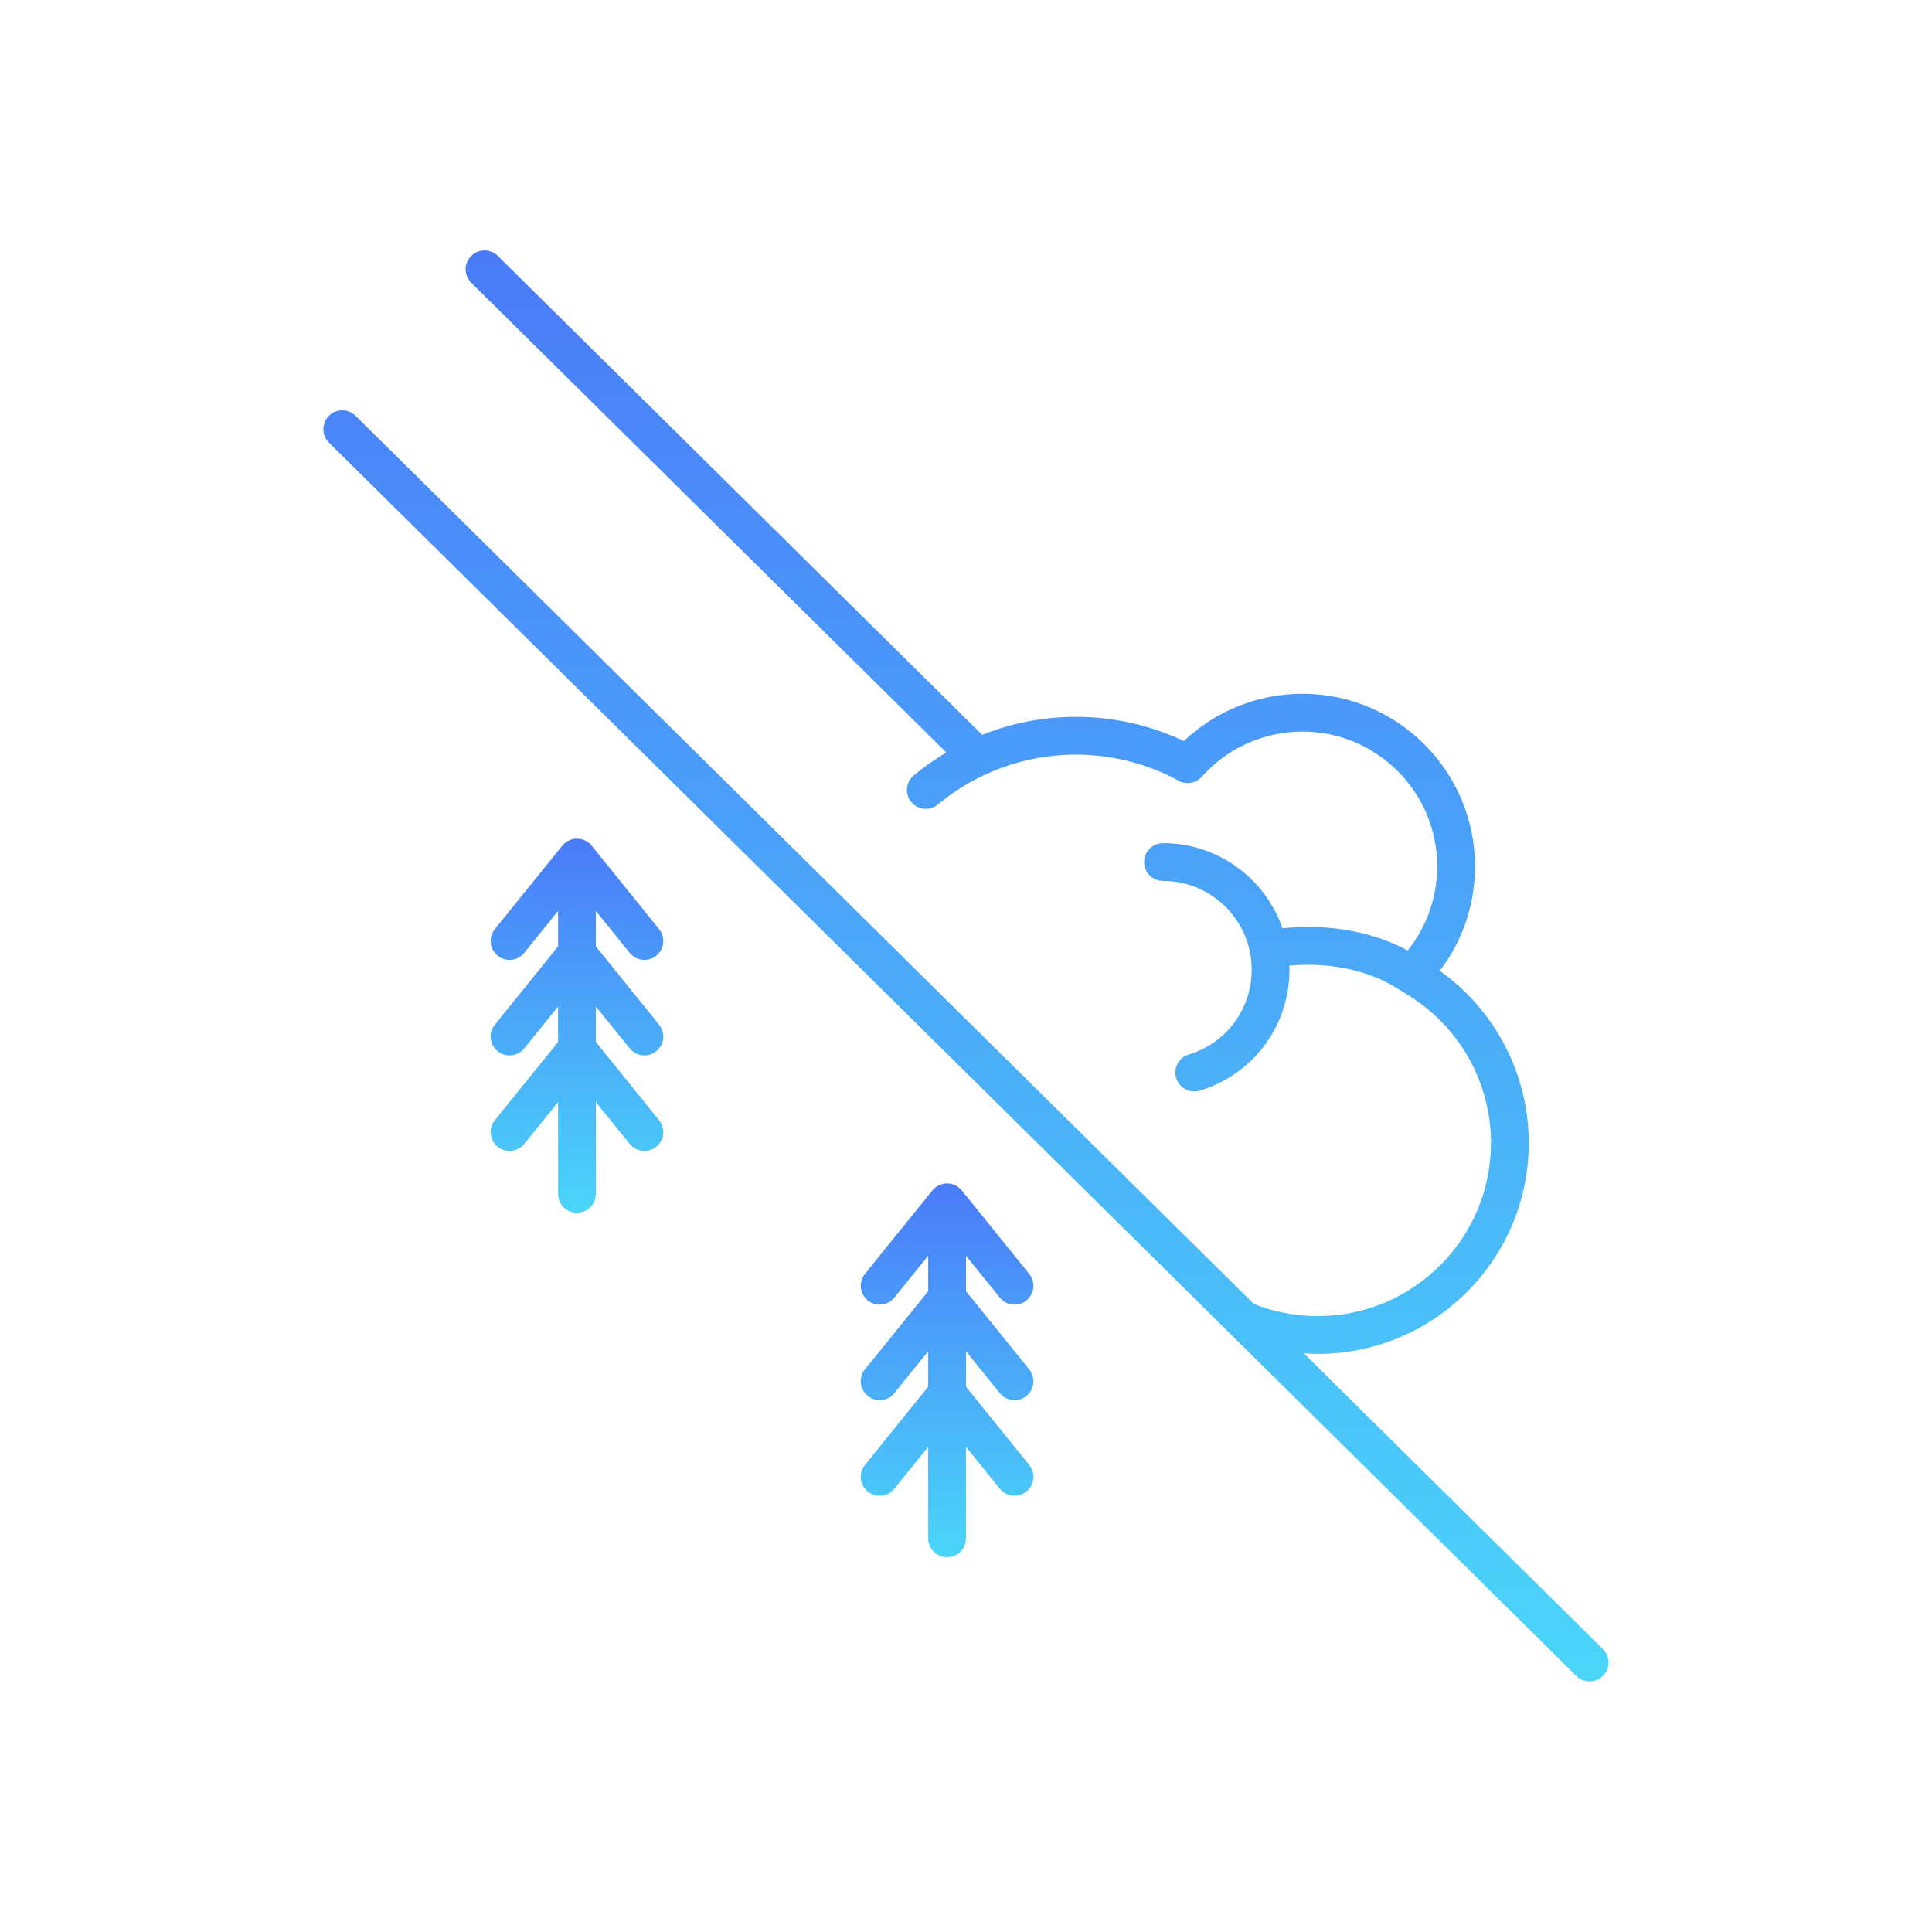
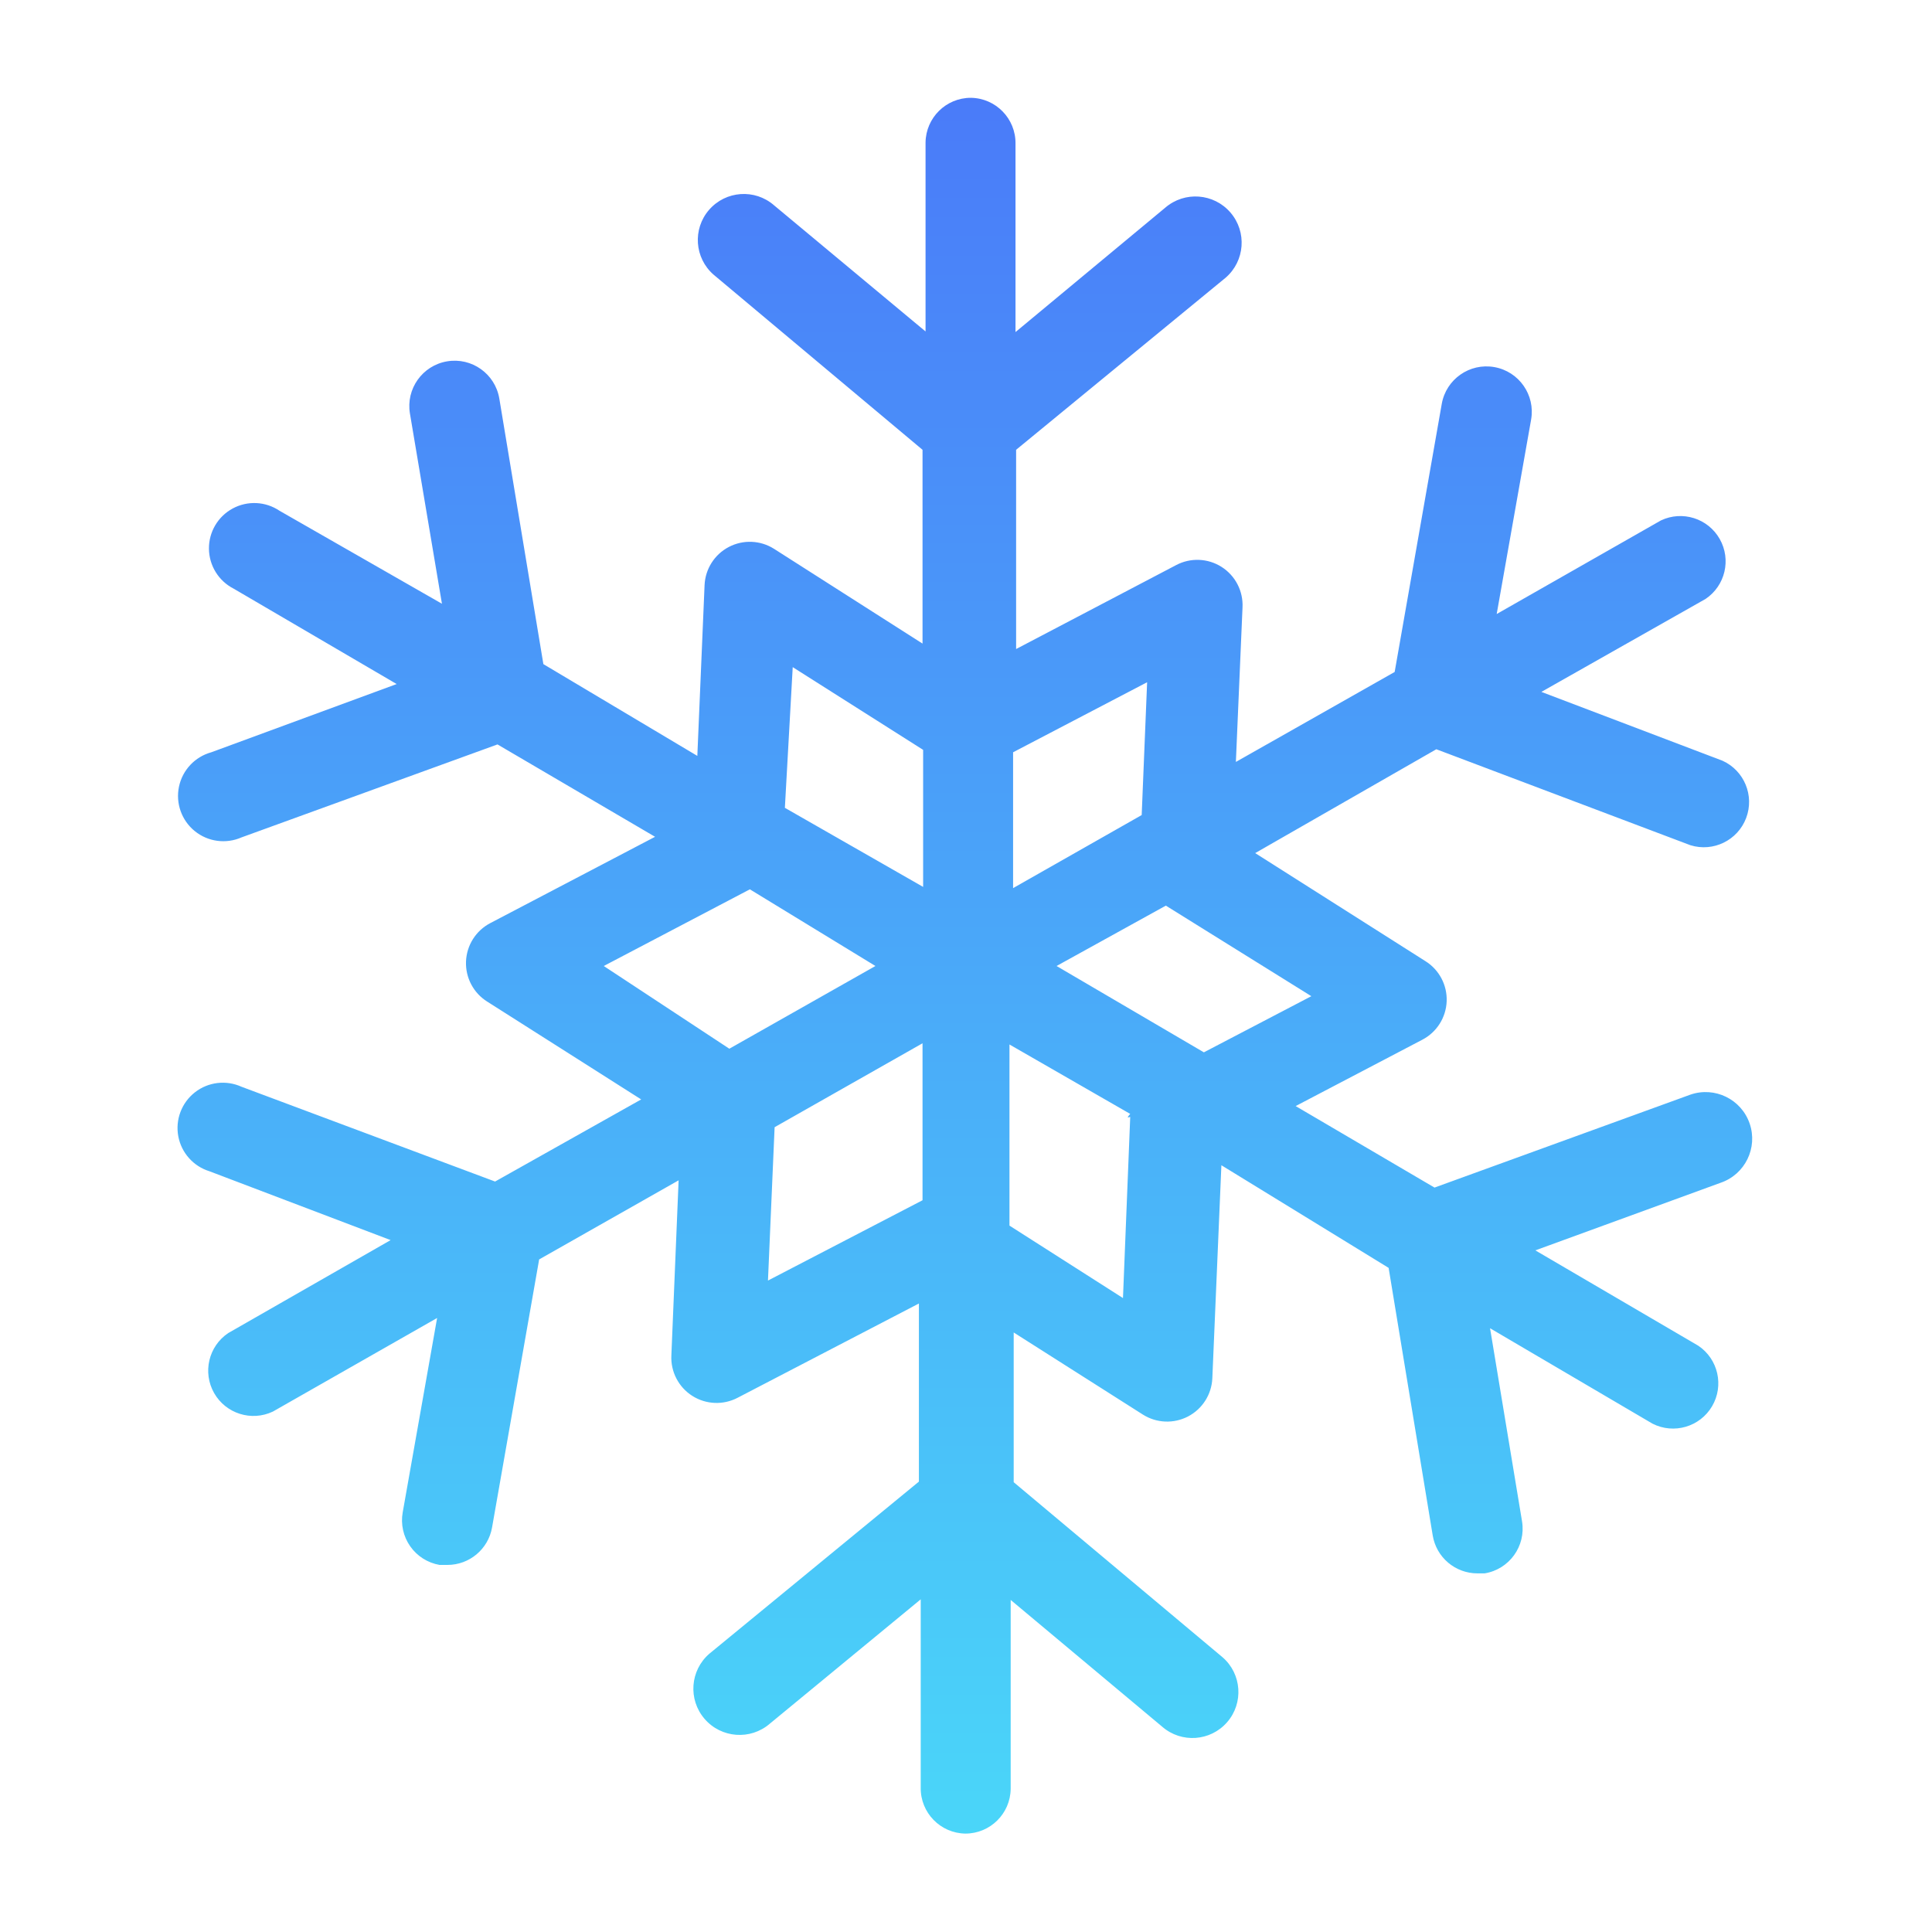
- <svg xmlns="http://www.w3.org/2000/svg" version="1.1" width="1080" height="1080" viewBox="0 0 1080 1080" xml:space="preserve">
+ <svg xmlns="http://www.w3.org/2000/svg" viewBox="0 0 32 32" x="0px" y="0px">
  <defs>
    <linearGradient id="gradient" x1="0" x2="0" y1="0" y2="1">
      <stop offset="0%" stop-color="#4A7BF9" />
      <stop offset="100%" stop-color="#4AD6F9" />
    </linearGradient>
  </defs>
-   <g transform="matrix(1 0 0 1 540 540)" fill="url(#gradient)">
-     <g style="" vector-effect="non-scaling-stroke">
-       <g transform="matrix(1.76 0 0 1.76 -217.47 33.4)">
-         <path style="stroke: none; stroke-width: 1; stroke-dasharray: none; stroke-linecap: butt; stroke-dashoffset: 0; stroke-linejoin: miter; stroke-miterlimit: 4;  fill-rule: nonzero; opacity: 1;" vector-effect="non-scaling-stroke" transform=" translate(-103.7, -246.23)" d="M 120.451 223.086 C 122.533 225.662 126.31 226.065 128.889 223.981 C 131.466 221.898 131.867 218.121 129.784 215.543 L 108.366 189.04 C 107.227 187.631 105.512 186.811 103.699 186.811 C 101.886 186.811 100.172 187.63 99.032 189.04 L 77.614 215.543 C 75.531 218.121 75.932 221.898 78.509 223.981 C 79.619 224.878 80.952 225.314 82.277 225.314 C 84.027 225.314 85.762 224.552 86.947 223.085 L 97.698 209.781 L 97.698 221.036 L 77.615 245.89 C 75.532 248.468 75.933 252.245 78.51 254.328 C 79.62 255.225 80.953 255.661 82.278 255.661 C 84.028 255.661 85.763 254.899 86.948 253.432 L 97.699 240.128 L 97.699 251.383 L 77.615 276.236 C 75.532 278.814 75.933 282.591 78.51 284.674 C 79.62 285.571 80.953 286.007 82.278 286.007 C 84.028 286.007 85.763 285.245 86.948 283.778 L 97.699 270.474 L 97.699 299.647 C 97.699 302.96 100.385 305.647 103.699 305.647 C 107.013 305.647 109.699 302.96 109.699 299.647 L 109.699 270.473 L 120.451 283.777 C 122.533 286.353 126.31 286.756 128.889 284.672 C 131.466 282.589 131.867 278.812 129.784 276.234 L 109.699 251.381 L 109.699 240.126 L 120.451 253.43 C 122.533 256.006 126.31 256.409 128.889 254.325 C 131.466 252.242 131.867 248.465 129.784 245.887 L 109.699 221.034 L 109.699 209.779 L 120.451 223.086 z" stroke-linecap="round" />
-       </g>
-       <g transform="matrix(1.76 0 0 1.76 -0.03 -0.04)">
-         <path style="stroke: none; stroke-width: 1; stroke-dasharray: none; stroke-linecap: butt; stroke-dashoffset: 0; stroke-linejoin: miter; stroke-miterlimit: 4;  fill-rule: nonzero; opacity: 1;" vector-effect="non-scaling-stroke" transform=" translate(-227.25, -227.25)" d="M 429.564 444.234 L 334.575 350.318 C 336.043 350.413 337.516 350.478 338.999 350.478 C 375.948 350.478 406.008 320.418 406.008 283.469 C 406.008 261.633 395.34 241.291 377.747 228.804 C 384.999 219.31 388.926 207.763 388.926 195.616 C 388.926 165.395 364.339 140.809 334.118 140.809 C 320.072 140.809 306.592 146.227 296.461 155.812 C 285.787 150.775 274.011 148.13 262.129 148.13 C 251.888 148.13 241.802 150.109 232.407 153.843 L 78.556 1.733 C 76.2 -0.596 72.401 -0.576 70.071 1.781 C 67.741 4.137 67.763 7.936 70.119 10.266 L 221.012 159.454 C 217.393 161.605 213.925 164.03 210.664 166.748 C 208.119 168.87 207.775 172.653 209.896 175.199 C 212.018 177.744 215.802 178.089 218.347 175.967 C 230.599 165.756 246.148 160.132 262.129 160.132 C 273.551 160.132 284.854 163.001 294.814 168.43 C 297.262 169.765 300.311 169.235 302.166 167.152 C 310.282 158.038 321.929 152.811 334.119 152.811 C 357.723 152.811 376.927 172.014 376.927 195.618 C 376.927 205.461 373.619 214.792 367.542 222.36 C 360.808 218.678 347.25 213.314 327.795 215.31 C 322.349 199.583 307.398 188.255 289.842 188.255 C 286.529 188.255 283.842 190.942 283.842 194.255 C 283.842 197.568 286.529 200.255 289.842 200.255 C 305.369 200.255 318.002 212.888 318.002 228.415 C 318.002 240.921 309.977 251.754 298.032 255.373 C 294.86 256.333 293.068 259.683 294.029 262.854 C 294.814 265.446 297.194 267.116 299.769 267.116 C 300.345 267.116 300.931 267.033 301.51 266.857 C 318.552 261.695 330.001 246.246 330.001 228.415 C 330.001 227.992 329.982 227.574 329.969 227.154 C 343.868 225.906 354.053 229.228 359.745 231.901 C 363.16 233.505 368.086 236.764 369.207 237.502 C 384.601 247.635 394.008 264.894 394.008 283.47 C 394.008 313.802 369.331 338.479 338.999 338.479 C 331.966 338.479 325.133 337.175 318.684 334.607 L 33.373 52.52 C 31.017 50.19 27.217 50.211 24.888 52.568 C 22.558 54.924 22.58 58.723 24.936 61.053 L 421.126 452.767 C 422.296 453.923 423.82 454.5 425.345 454.5 C 426.892 454.5 428.438 453.905 429.612 452.718 C 431.942 450.363 431.921 446.564 429.564 444.234 z" stroke-linecap="round" />
-       </g>
-       <g transform="matrix(1.76 0 0 1.76 -10.57 226.04)">
-         <path style="stroke: none; stroke-width: 1; stroke-dasharray: none; stroke-linecap: butt; stroke-dashoffset: 0; stroke-linejoin: miter; stroke-miterlimit: 4;  fill-rule: nonzero; opacity: 1;" vector-effect="non-scaling-stroke" transform=" translate(-221.25, -355.68)" d="M 237.998 332.581 C 239.185 334.048 240.919 334.81 242.669 334.81 C 243.993 334.81 245.326 334.374 246.437 333.477 C 249.014 331.394 249.415 327.617 247.333 325.039 L 225.915 298.536 C 224.776 297.127 223.061 296.307 221.248 296.307 C 219.435 296.307 217.721 297.126 216.581 298.536 L 195.163 325.039 C 193.08 327.617 193.481 331.394 196.058 333.477 C 198.635 335.56 202.413 335.159 204.496 332.582 L 215.247 319.278 L 215.247 330.533 L 195.163 355.386 C 193.08 357.964 193.481 361.741 196.058 363.824 C 198.635 365.907 202.413 365.506 204.496 362.929 L 215.247 349.625 L 215.247 360.88 L 195.163 385.733 C 193.08 388.311 193.481 392.088 196.058 394.171 C 198.635 396.254 202.413 395.853 204.496 393.276 L 215.247 379.972 L 215.247 409.045 C 215.247 412.358 217.933 415.045 221.247 415.045 C 224.561 415.045 227.247 412.358 227.247 409.045 L 227.247 379.972 L 237.998 393.276 C 239.185 394.743 240.919 395.505 242.669 395.505 C 243.993 395.505 245.326 395.069 246.437 394.172 C 249.014 392.089 249.415 388.312 247.333 385.734 L 227.248 360.881 L 227.248 349.626 L 237.999 362.93 C 239.186 364.397 240.92 365.159 242.67 365.159 C 243.994 365.159 245.327 364.723 246.438 363.826 C 249.015 361.743 249.416 357.966 247.334 355.388 L 227.249 330.535 L 227.249 319.28 L 237.998 332.581 z" stroke-linecap="round" />
-       </g>
-     </g>
+   <g fill="url(#gradient)">
+     <path d="M28,18.13l-4.24,1.54-2.3-1.35,2.1-1.1a.75.75,0,0,0,.05-1.3l-2.82-1.79,3-1.72L28,14a.75.75,0,0,0,.53-1.4l-3-1.14,2.72-1.54a.75.75,0,0,0-.74-1.3l-2.72,1.55.57-3.22a.75.75,0,1,0-1.48-.26l-.78,4.44-2.63,1.49.11-2.56a.75.75,0,0,0-1.1-.7l-2.65,1.39,0-3.3,3.47-2.85a.75.75,0,1,0-1-1.16L16.82,5.5l0-3.12a.75.75,0,0,0-.74-.76h0a.75.75,0,0,0-.75.74l0,3.13L12.82,3.4a.75.75,0,1,0-1,1.15l3.46,2.9,0,3.21L12.82,9.09a.75.75,0,0,0-1.15.6l-.12,2.83L9,11,8.27,6.6a.75.75,0,1,0-1.48.25L7.32,10,4.63,8.46a.75.75,0,1,0-.76,1.29l2.7,1.58L3.5,12.46A.75.75,0,1,0,4,13.87l4.24-1.54,2.61,1.53L8.12,15.29a.75.75,0,0,0-.05,1.3l2.55,1.62L8.2,19.57,4,18a.75.75,0,1,0-.53,1.4l3,1.14L3.78,22.08a.75.75,0,0,0,.74,1.3l2.72-1.55-.57,3.22a.75.75,0,0,0,.61.87h.13a.75.75,0,0,0,.74-.62l.78-4.44,2.31-1.31-.12,2.9a.75.75,0,0,0,1.1.7l3-1.56,0,2.95-3.47,2.85a.75.75,0,1,0,1,1.16l2.5-2.06,0,3.12a.75.75,0,0,0,.74.76h0a.75.75,0,0,0,.75-.74l0-3.13,2.51,2.1a.75.75,0,1,0,1-1.15l-3.46-2.9,0-2.48,2.14,1.36a.75.75,0,0,0,1.15-.6l.15-3.53L23,21l.73,4.43a.75.75,0,0,0,.74.63h.12a.75.75,0,0,0,.62-.86L24.68,22l2.69,1.58a.75.75,0,0,0,.76-1.29l-2.7-1.58,3.07-1.12A.75.75,0,0,0,28,18.13Zm-6.28-1.63-1.78.93L17.5,16l1.81-1ZM19,11.3l-.09,2.2-2.13,1.21,0-2.25Zm-5.87-.25,2.16,1.37,0,2.27L13,13.38ZM10,16l2.42-1.27L14.5,16l-2.42,1.37Zm2.72,5.21.11-2.54,2.45-1.39,0,2.6Zm6-2.71-.12,3L16.72,20.3l0-3,2,1.15S18.68,18.49,18.68,18.51Z" />
  </g>
</svg>
